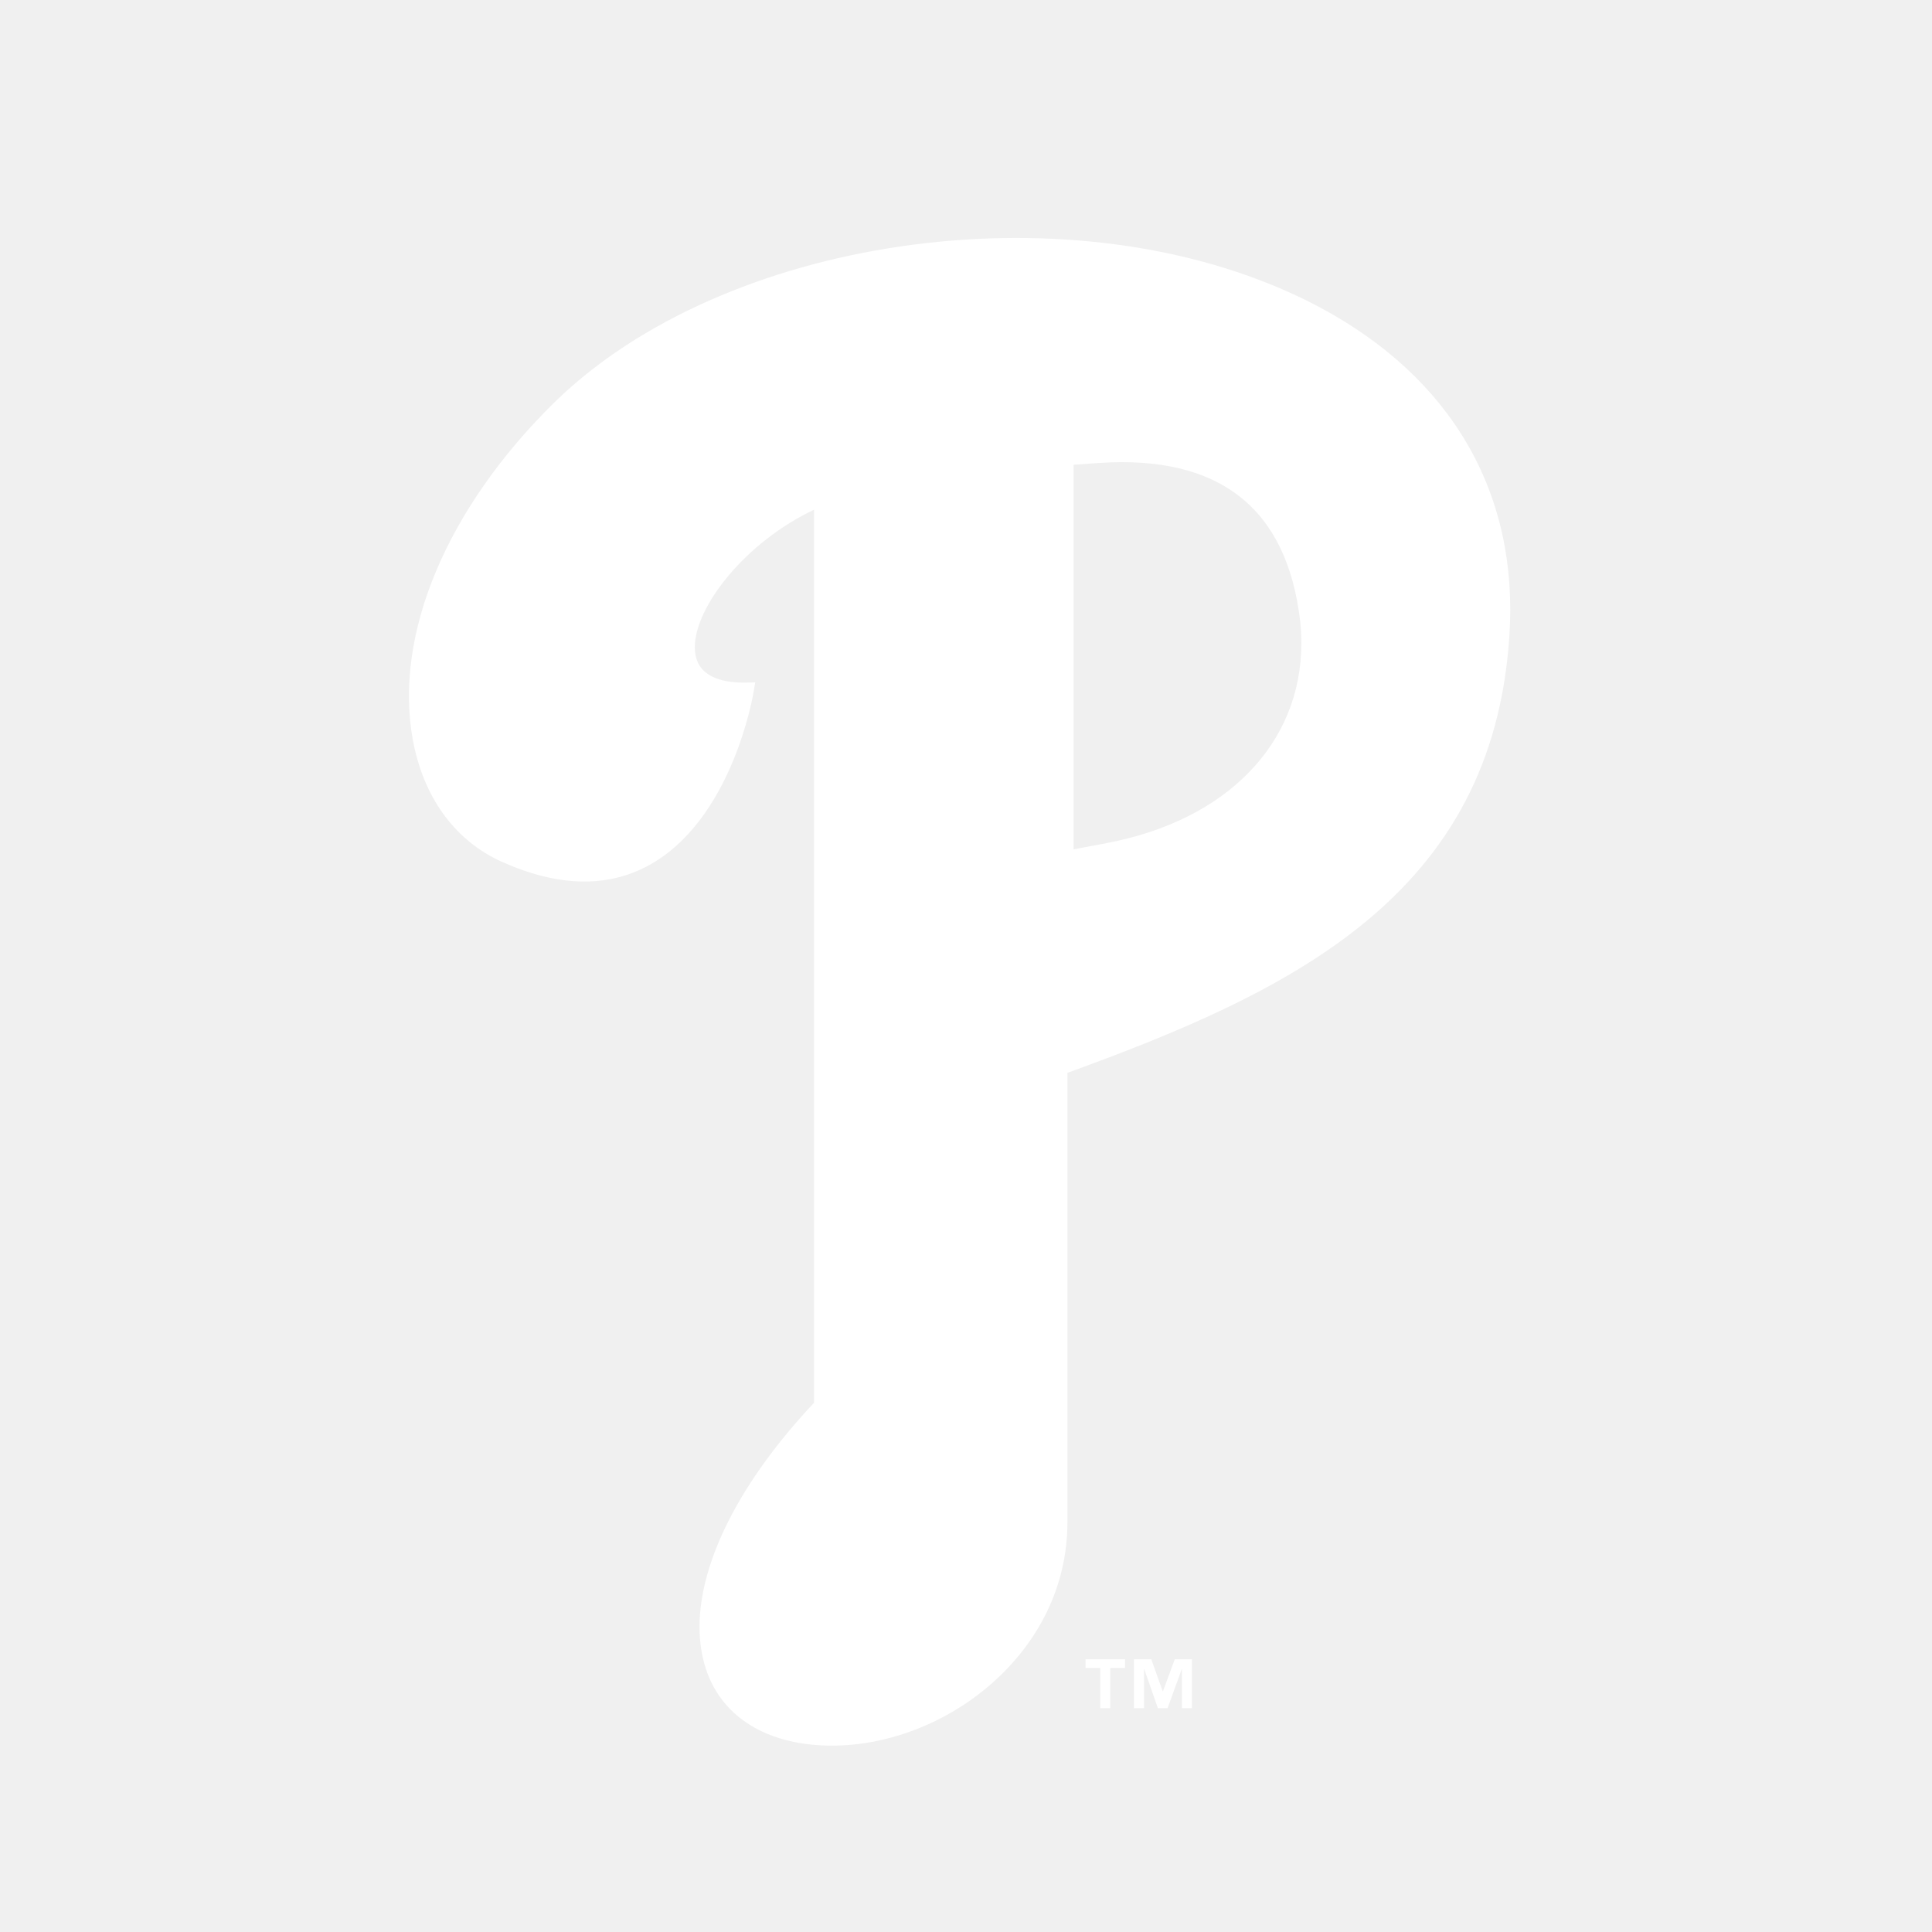
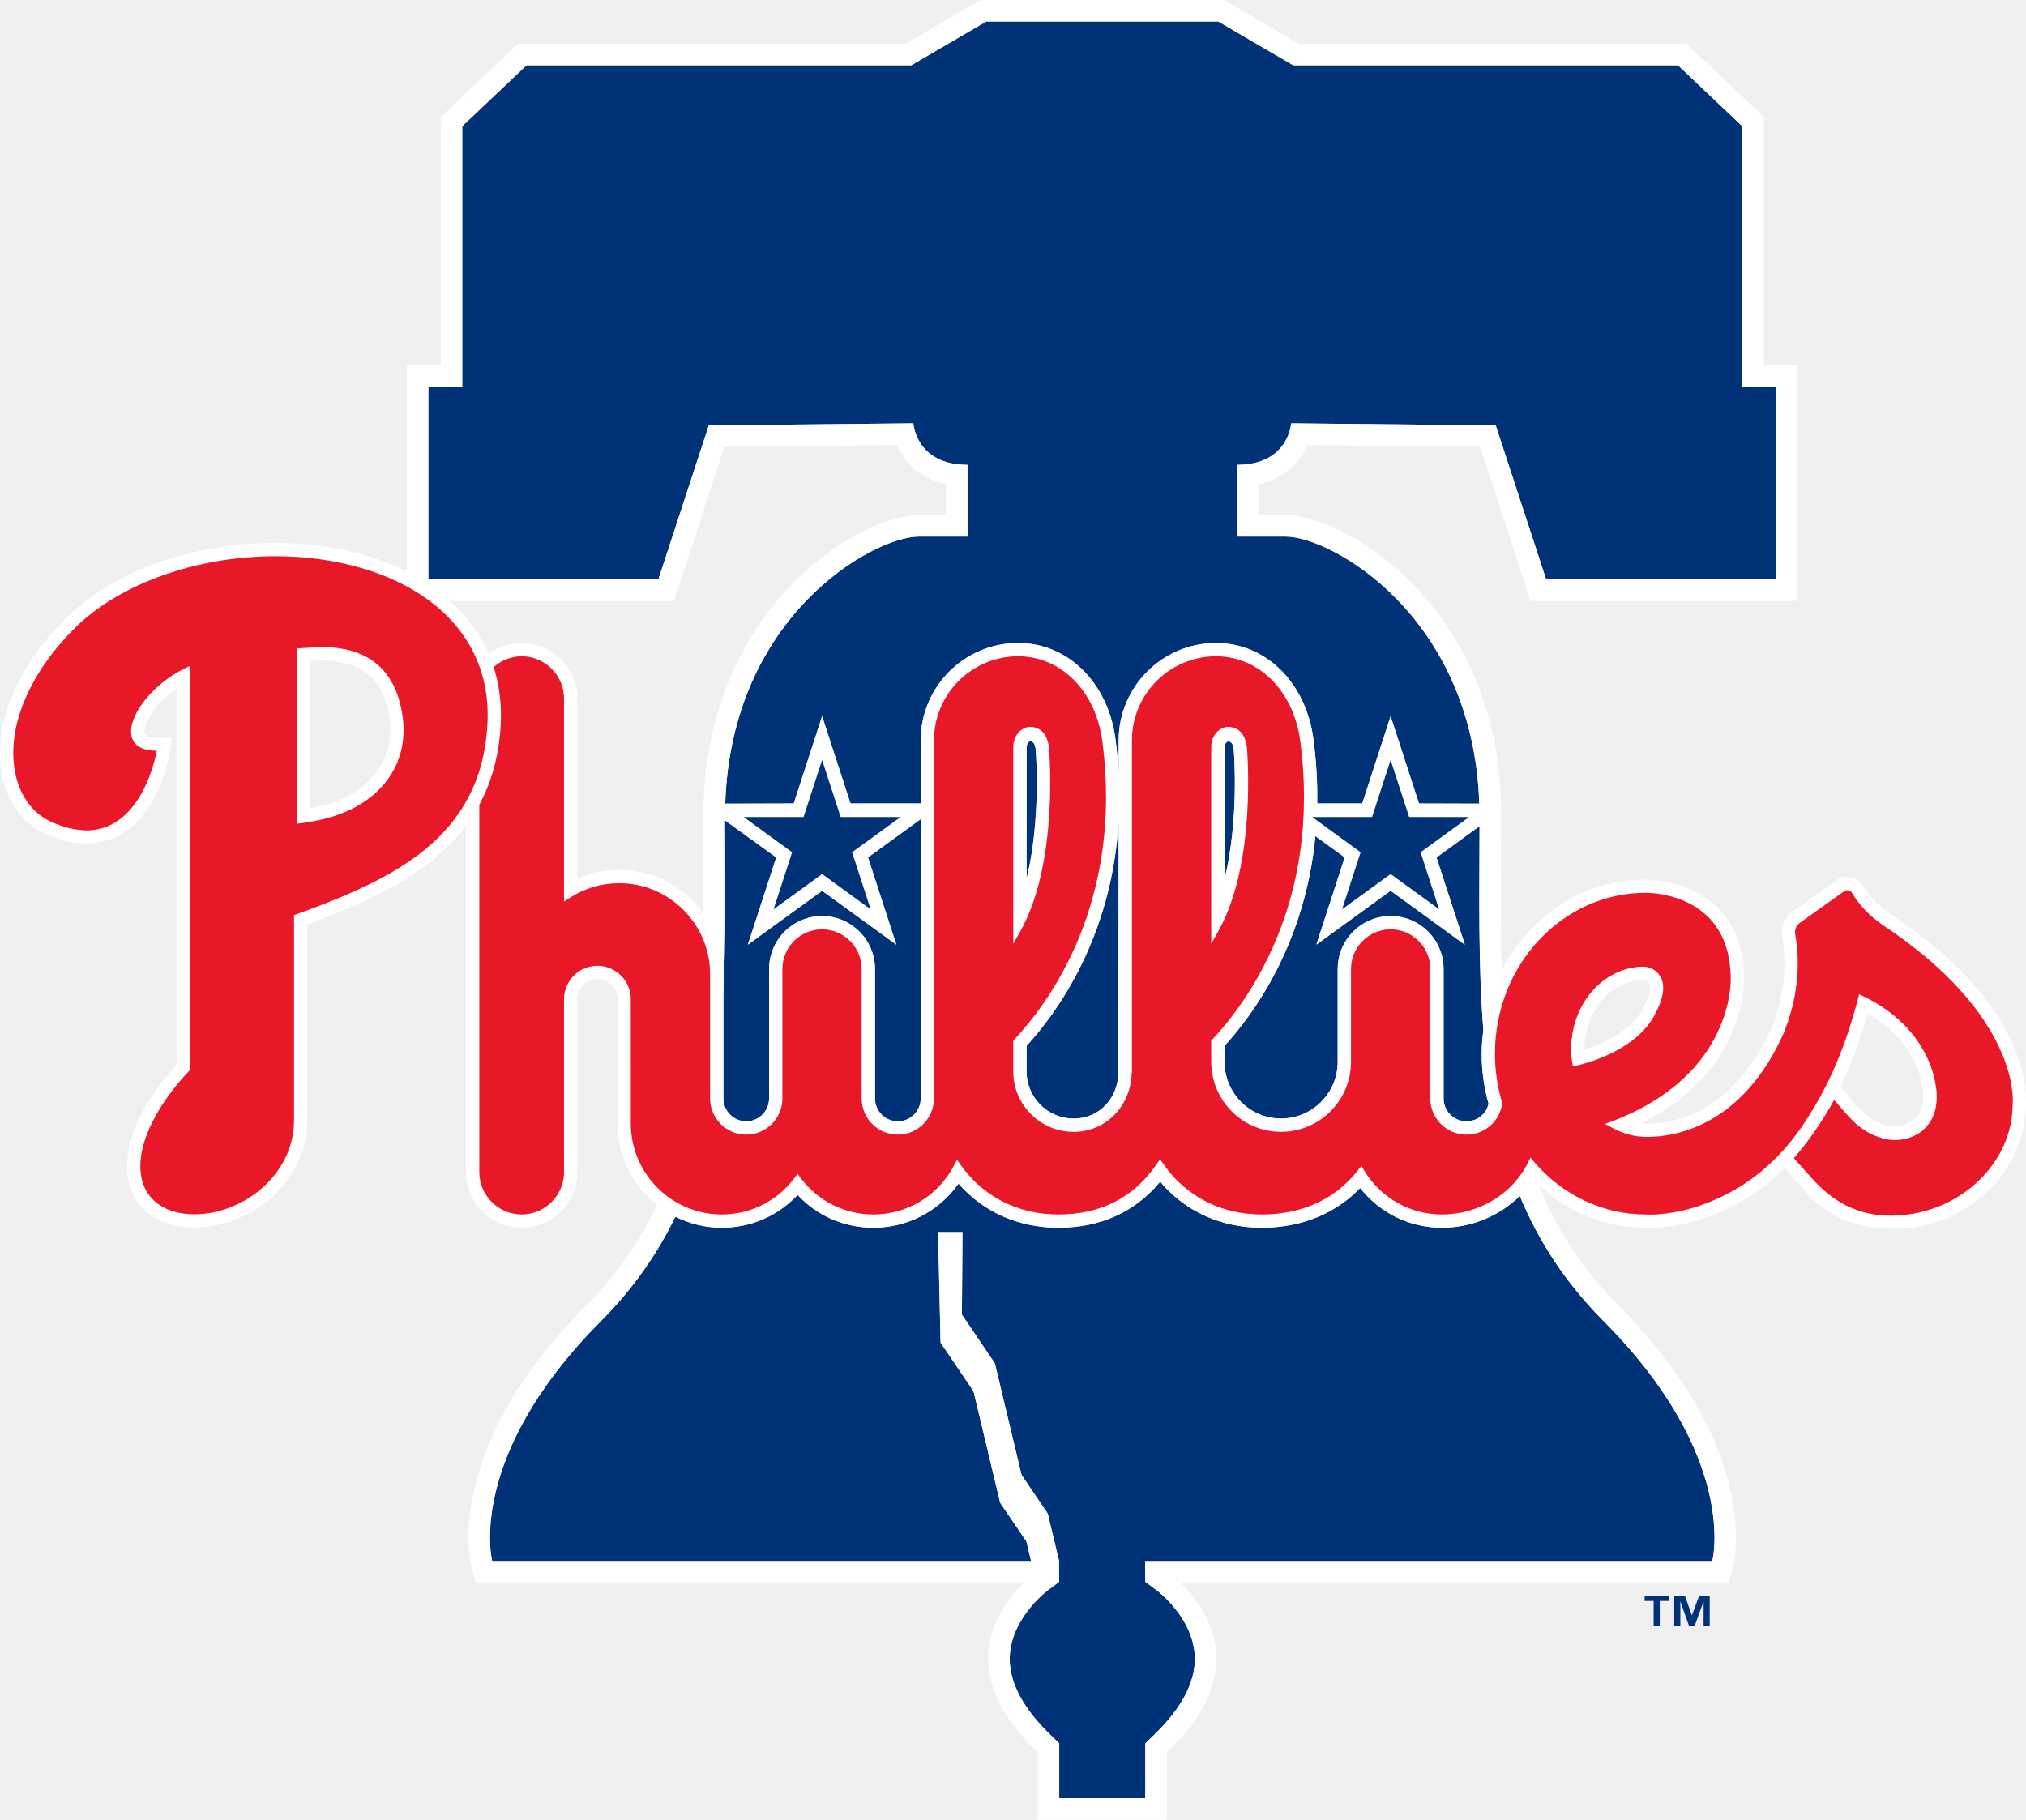
- <svg xmlns="http://www.w3.org/2000/svg" viewBox="0 0 300 300">
-   <path fill="#fff" d="M200.78 45.66c21.88 10.06 33.73 27.35 33.73 48.97 0 1.27-.04 2.56-.12 3.86-2.49 40.58-33.8 55.44-68.64 68.1v69.8c0 9.76-4.4 18.84-12.41 25.58-8.34 7.03-19.58 10.35-29.32 8.66-7.27-1.28-12.39-5.35-14.4-11.46-.67-2.04-1-4.23-1-6.55 0-10.12 6.31-22.6 17.78-34.79V79.15c-10.66 5.04-18.51 15.06-18.51 21.35 0 .47.05.92.14 1.35.75 3.55 4.71 4.21 7.9 4.14l1.34-.03-.22 1.32c-.13.82-3.42 20.15-16.42 27.15-6.41 3.46-14.05 3.26-22.68-.6-7.33-3.29-12.25-10.07-13.87-19.08-2.92-16.34 5.33-35.9 22.07-52.33 26.25-25.58 78.73-33.25 114.62-16.76Zm-29.03 85.27c18.77-3.51 30.32-15.51 30.32-31.03 0-1.12-.05-2.27-.18-3.44-2.04-17.56-12.54-25.82-31.2-24.57 0 0-2.67.18-3.98.27v59.72l5.05-.94Zm-3.19 126.72h6.13V259h-2.29v6.24h-1.55V259h-2.29Zm13.86 0h2.67v7.6h-1.55v-6.06h-.04l-2.2 6.06h-1.5l-2.12-6.06h-.04v6.06h-1.56v-7.6h2.69l1.77 4.96h.05Z" />
+ <svg xmlns="http://www.w3.org/2000/svg" enable-background="new 0 0 231.597 208.032" viewBox="0 0 231.597 208.032">
+   <g fill="#003278">
+     <path d="m81.024 48.633 23.38-.235s.286 4.746 6.192 4.746v8.197h-5.56c-5.206 0-21.439 9.051-22.135 30.535l7.835-.021 3.241-9.977 3.242 9.977h8.029v-7.21c0-6.14 4.995-11.137 11.136-11.137 5.695 0 10.271 4.52 11.127 10.992.175 1.324.296 2.613.366 3.867v-3.721c0-6.14 4.995-11.137 11.136-11.137 5.695 0 10.271 4.52 11.127 10.992.342 2.586.468 5.035.433 7.355h5.151l3.242-9.977 3.241 9.977 6.896.02c-.697-21.483-16.93-30.535-22.136-30.535h-5.56v-8.197c5.905 0 6.192-4.746 6.192-4.746l23.379.235 5.764 17.608h26.296v-22h-3.874v-29.812l-7.348-6.966h-43.979l-8.576-5.003h-26.519l-8.576 5.003h-43.98l-7.348 6.966v29.812h-3.874v22h26.296z" />
+     <path d="m169.134 94.451-4.925 3.57 3.241 9.977-8.486-6.167-8.488 6.166 3.242-9.976-3.351-2.435c-1.196 12.396-7.149 20.449-10.392 23.982v1.823c0 3.576 2.897 6.485 6.458 6.485 3.576 0 6.485-2.909 6.485-6.485v-10.618c0-3.335 2.714-6.05 6.05-6.05s6.051 2.715 6.051 6.05v14.808c0 1.44 1.173 2.613 2.614 2.613 1.223 0 2.256-.826 2.535-1.996-.527-1.86-.793-3.791-.793-5.744 0-.917.079-1.813.193-2.698-.596-7.345-.449-15.131-.434-23.305z" />
+     <path d="m102.633 128.194c1.441 0 2.614-1.172 2.615-2.612v-10.427-21.511l-6.025 4.378 3.241 9.976-8.487-6.166-8.486 6.166 3.241-9.976-5.864-4.241c.006 6.937.124 13.598-.177 19.949v1.979 9.874c.001 1.44 1.173 2.612 2.614 2.612 1.442 0 2.614-1.172 2.614-2.613v-14.808c0-3.335 2.715-6.05 6.051-6.05s6.05 2.715 6.05 6.05v14.808c0 1.44 1.172 2.612 2.613 2.612z" />
+     <path d="m118.393 85.675c-.065-.621-.276-.92-.611-.92-.246 0-.434.307-.434.787v14.92c1.652-6.703 1.092-14.206 1.045-14.787z" />
+     <path d="m141.033 85.68c-.066-.621-.277-.919-.612-.919-.246 0-.434.306-.434.786v14.92c1.652-6.703 1.093-14.205 1.046-14.787z" />
+     <path d="m117.348 122.493c0 2.971 2.417 5.388 5.389 5.388 2.914 0 5.112-2.316 5.112-5.388l.027-25.957v-2.682c-.778 13.383-7.137 22.018-10.528 25.714z" />
+     <path d="m164.839 140.358c-3.702 0-7.102-1.674-9.351-4.543-2.817 2.941-6.752 4.543-11.234 4.543-4.687 0-8.762-1.859-11.63-5.269-2.842 3.454-6.827 5.269-11.617 5.269-4.576 0-8.58-1.779-11.436-5.045-2.216 3.147-5.814 5.045-9.731 5.045-3.329 0-6.418-1.351-8.664-3.748-2.248 2.397-5.336 3.748-8.665 3.748-1.909 0-3.709-.462-5.31-1.264-2.036 4.204-4.787 8.193-8.52 11.947-15.518 15.606-12.414 27.422-12.414 27.422h61.603l-.538-2.248c-.846-1.237-2.994-4.404-2.994-4.404l-3.053-12.759c-.963-1.424-3.764-5.565-3.764-5.565l-.288-12.631h2.787l-.063 9.433c.96 1.418 3.763 5.564 3.763 5.564l3.055 12.765c.845 1.242 2.994 4.421 2.994 4.421l1.296 5.418-.001.008v2.381l-1.359 1.019c-.04.03-3.996 3.027-4.267 7.308-.02.16-.02.316-.02.475 0 2.768 1.559 5.681 4.641 8.667l1.024.995v6.264h9.84v-6.264l1.024-.995c3.082-2.987 4.641-5.899 4.641-8.667 0-.159 0-.315-.02-.475-.27-4.281-4.226-7.278-4.267-7.308l-1.379-1.034-.022-2.366h64.838s3.104-11.816-12.414-27.422c-4.429-4.454-7.482-9.236-9.589-14.318-2.3 2.265-5.494 3.633-8.896 3.633z" />
+     <path d="m188.001 183.023h1.03v2.811h.699v-2.811h1.032v-.61h-2.761z" />
+     <path d="m193.412 184.648h-.018l-.796-2.235h-1.211v3.421h.698v-2.724h.019l.955 2.724h.677l.99-2.724h.017v2.724h.697v-3.421h-1.201z" />
+   </g>
+   <path d="m189.129 116.071c1.046-1.929 1.273-3.417.674-4.423-.498-.838-1.292-1.212-2.359-1.132-4.678.356-8.184 4.888-7.812 10.161.02.292.061.569.097.802l.069.441.435-.101c1.549-.359 6.775-1.838 8.896-5.748zm-8.004 3.925c-.038-4.187 2.75-7.703 6.426-7.962.319-.033.786.067.946.393.193.391.376.928-.704 2.919-1.437 2.649-4.763 4.043-6.668 4.65z" fill="#fff" />
+   <path d="m119.902 85.341c-.302-1.951-1.459-2.243-2.12-2.243-1.077 0-1.954 1.034-1.954 2.306v7.406 3.788 9.722 1.572l.776-1.367c4.433-7.822 3.349-20.616 3.298-21.184zm-2.554.201c0-.48.188-.787.434-.787.335 0 .547.299.611.92.047.581.607 8.083-1.045 14.787z" fill="#fff" />
+   <path d="m36.769 73.973c-.381 0-2.852.153-2.852.153l.004 20.05c.724-.087 1.631-.232 2.113-.332 6.229-1.165 10.099-5.15 10.099-10.398 0-.389-.021-.777-.061-1.156-.643-5.519-3.773-8.318-9.303-8.317zm-1.014 18.377-.317.06v-16.863s.983-.054 1.331-.054c4.698 0 7.247 2.281 7.793 6.973.034.314.051.647.051.981 0 4.469-3.394 7.881-8.858 8.903z" fill="#fff" />
+   <path d="m230.081 119.401c-2.315-5.337-7.095-10.329-14.019-14.916l-.035-.025c-2.085-1.473-2.965-3.105-2.965-3.105l-.104-.157c-.397-.595-1.06-.948-1.777-.948-.45 0-.881.137-1.247.397l-5.05 3.595c-.898.64-1.357 1.748-1.166 2.825.592 3.366.198 6.848-1.173 10.348-3.1 7.018-8.303 11.043-14.275 11.043-.23 0-.458-.012-.685-.036 5.817-2.862 8.691-6.752 10.1-9.687 1.706-3.554 1.687-6.474 1.68-6.792-.01-11.265-10.772-11.394-11.231-11.394l-.063.001c-7.061-.001-13.225 4.197-16.405 10.373-.123-4.087-.105-8.312-.086-12.666.008-1.635.015-3.287.015-4.955.158-23.814-17.846-34.421-24.628-34.421h-3.1v-3.527c3.125-.68 4.812-2.637 5.606-4.476l19.717.198 5.215 15.931.554 1.695h1.783 26.296 2.46v-2.46-22.001-2.46h-2.46-1.413v-27.353-1.057l-.767-.728-7.348-6.966-.712-.674h-.981-43.314l-8.002-4.667-.575-.336h-.665-26.519-.665l-.575.336-8.002 4.667h-43.313-.982l-.711.674-7.348 6.966-.767.728v1.057 27.353h-1.413-2.46v2.46 21.111c-.249-.124-.486-.258-.743-.377-4.136-1.901-9.077-2.905-14.287-2.905-9.463 0-18.379 3.183-23.849 8.514-5.654 5.549-8.428 12.214-7.423 17.834.586 3.273 2.392 5.757 5.1 6.955 1.801.798 3.119 1.046 4.55 1.046 1.328 0 2.596-.277 3.729-.889 4.717-2.541 5.774-9.226 5.819-9.512 0 0 .194-1.084.203-1.741-.272.024-1.08.068-1.754.054-.461-.009-1.241-.081-1.327-.49-.015-.071-.022-.138-.022-.207 0-1.161 1.393-3.36 3.748-4.97v42.997c-3.695 4.028-5.725 8.148-5.725 11.636 0 .873.127 1.699.378 2.455.78 2.371 2.732 3.944 5.494 4.43.599.104 1.22.156 1.848.156 2.994 0 6.091-1.162 8.497-3.188 2.831-2.381 4.388-5.606 4.388-9.081v-22.385c7.071-2.604 13.974-5.709 18.147-11.301v39.611c0 3.508 2.853 6.36 6.359 6.36 3.507 0 6.36-2.853 6.36-6.36v-19.816c.017-1.234 1.048-2.251 2.299-2.251 1.266 0 2.296 1.03 2.296 2.297l.002 13.385-.002.825c0 3.77 1.765 7.131 4.507 9.317-1.94 4.086-4.573 7.944-8.162 11.552-16.323 16.414-13.191 29.242-13.049 29.779l.482 1.836h1.898 60.794c-1.466 1.438-3.813 4.296-4.074 8.029-.029.276-.029.515-.029.695 0 3.458 1.813 6.969 5.389 10.434l.276.267v5.224 2.46h2.46 9.84 2.46v-2.46-5.224l.278-.269c3.574-3.464 5.387-6.975 5.387-10.433 0-.18 0-.419-.029-.695-.261-3.732-2.608-6.59-4.074-8.029h60.794 1.898l.482-1.836c.142-.538 3.273-13.365-13.049-29.779-4.227-4.25-7.135-8.844-9.137-13.754 3.362 3.056 7.657 4.794 12.122 4.804.092.006.293.017.586.017 1.127 0 4.138-.166 7.731-1.706 2.857-1.188 5.415-2.913 7.654-5.148.265.305.997 1.148 1.971 2.291 2.704 3.172 5.856 4.76 10.902 4.665 8.03-.152 14.666-6.563 14.7-14.201-.009-1.865-.088-3.573-1.518-6.869zm-59.913 6.796c-.279 1.17-1.312 1.996-2.535 1.996-1.441 0-2.614-1.172-2.614-2.613v-14.808c0-3.335-2.715-6.05-6.051-6.05s-6.05 2.715-6.05 6.05v10.618c0 3.576-2.909 6.485-6.485 6.485-3.561 0-6.458-2.909-6.458-6.485v-1.823c3.243-3.534 9.196-11.587 10.392-23.982l3.351 2.435-3.242 9.976 8.488-6.166 8.486 6.167-3.241-9.977 4.925-3.57c-.015 8.174-.161 15.96.434 23.304-.114.885-.193 1.781-.193 2.698 0 1.955.266 3.885.793 5.745zm-20.172-32.794h6.851l2.117-6.516 2.116 6.516h.001 6.851l-5.542 4.027 2.116 6.516-5.542-4.027-5.543 4.027 2.117-6.516zm-101.031-49.162h3.874v-29.812l7.348-6.966h43.979l8.576-5.003h26.519l8.576 5.003h43.979l7.348 6.966v29.812h3.874v22h-26.296l-5.764-17.608-23.379-.235s-.286 4.746-6.192 4.746v8.197h5.56c5.206 0 21.439 9.051 22.136 30.535l-6.896-.02-3.241-9.977-3.242 9.977h-5.151c.035-2.32-.091-4.769-.433-7.355-.855-6.471-5.431-10.992-11.127-10.992-6.14 0-11.136 4.996-11.136 11.137v3.721c-.071-1.254-.192-2.543-.366-3.867-.855-6.471-5.431-10.992-11.127-10.992-6.14 0-11.136 4.996-11.136 11.137v7.21h-8.029l-3.242-9.977-3.241 9.977-7.835.021c.696-21.484 16.929-30.535 22.135-30.535h5.56v-8.197c-5.905 0-6.192-4.746-6.192-4.746l-23.38.235-5.763 17.608h-26.296zm78.911 49.613v2.682l-.027 25.957c0 3.072-2.198 5.388-5.112 5.388-2.972 0-5.389-2.417-5.389-5.388v-2.924c3.391-3.696 9.751-12.331 10.528-25.715zm-33.906 10.87c-3.336 0-6.051 2.715-6.051 6.05v14.808c0 1.44-1.172 2.613-2.614 2.613-1.44 0-2.613-1.171-2.614-2.612v-9.874-1.979c.3-6.351.182-13.011.177-19.949l5.864 4.241-3.241 9.976 8.486-6.166 8.487 6.166-3.241-9.976 6.025-4.378v21.512 10.427c-.001 1.439-1.173 2.612-2.615 2.612-1.441 0-2.613-1.172-2.614-2.613v-14.808c0-3.336-2.713-6.05-6.049-6.05zm-8.961-11.321h6.851l2.117-6.516 2.117 6.516h6.851l-5.542 4.027 2.117 6.516-5.543-4.027-5.542 4.027 2.116-6.516zm-9.748-24.701h1.782l.555-1.695 5.215-15.931 19.717-.198c.793 1.84 2.481 3.797 5.606 4.476v3.527h-3.101c-6.782 0-24.628 10.584-24.628 34.421 0 1.668.007 3.32.014 4.955.009 2.083.017 4.134.011 6.157-2.167-3-5.684-4.964-9.66-4.964-1.654 0-3.276.343-4.778 1.003v-20.584c0-3.506-2.853-6.36-6.36-6.36-1.408 0-2.708.466-3.763 1.245-.971-2.275-2.456-4.303-4.39-6.052zm-41.379 35.822-.273.1v23.448c0 3.019-1.366 5.831-3.847 7.918-2.136 1.799-4.876 2.83-7.517 2.83-.542 0-1.075-.044-1.585-.132-2.185-.384-3.717-1.596-4.316-3.412-.199-.602-.3-1.268-.3-1.977 0-3.147 2.045-7.127 5.613-10.917l.112-.121v-45.5-.655l-.592.279c-3.358 1.591-6.196 4.912-6.196 7.25 0 .174.018.349.054.52.129.62.667 1.662 2.804 1.662h.083c-.118.666-1.226 6.309-5.062 8.377-.91.491-1.916.739-2.988.739-1.588-.075-2.504-.339-3.947-.945-2.23-1.001-3.73-3.074-4.226-5.838-.917-5.125 1.696-11.285 6.987-16.477 5.116-4.985 13.848-8.082 22.789-8.082 4.993 0 9.713.956 13.652 2.766 6.848 3.147 10.619 8.613 10.619 15.388 0 .445-.012.843-.036 1.22-.79 12.875-10.776 17.544-21.828 21.559zm149.441 46.517c15.518 15.606 12.414 27.422 12.414 27.422h-64.838l.022 2.366 1.379 1.034c.04.03 3.997 3.027 4.267 7.308.02.16.02.316.02.475 0 2.768-1.559 5.681-4.641 8.667l-1.024.995v6.264h-9.84v-6.264l-1.024-.995c-3.082-2.987-4.641-5.899-4.641-8.667 0-.159 0-.315.02-.475.27-4.281 4.226-7.278 4.267-7.308l1.359-1.019v-2.381l.001-.008-1.296-5.418s-2.15-3.178-2.994-4.421l-3.055-12.765s-2.803-4.145-3.763-5.564l.063-9.433h-2.787l.288 12.631s2.801 4.141 3.764 5.565l3.053 12.759s2.147 3.167 2.994 4.404l.538 2.248h-61.604s-3.104-11.816 12.414-27.422c3.734-3.755 6.484-7.744 8.52-11.947 1.602.801 3.401 1.264 5.31 1.264 3.329 0 6.418-1.351 8.665-3.748 2.247 2.397 5.335 3.748 8.664 3.748 3.917 0 7.514-1.898 9.731-5.045 2.857 3.266 6.861 5.045 11.436 5.045 4.79 0 8.775-1.815 11.617-5.269 2.868 3.41 6.943 5.269 11.63 5.269 4.482 0 8.416-1.602 11.234-4.543 2.25 2.869 5.649 4.543 9.351 4.543 3.402 0 6.597-1.368 8.895-3.635 2.109 5.084 5.161 9.866 9.591 14.32zm46.753-24.846v.025c0 3.324-1.435 6.488-4.041 8.911-2.534 2.355-5.772 3.647-9.137 3.825-3.601.19-6.772-.946-9.638-4.109-1.545-1.706-2.194-2.446-2.194-2.446 2.816-3.216 4.6-6.666 4.6-6.666 1.614 1.804 2.764 3.603 5.565 4.409 2.545.732 6.171-.588 6.171-4.746.002-.076.042-1.889-.977-4.225-.935-2.142-2.983-5.144-7.421-7.29l-.448-.195-.038-.013-.118.492c-1.305 5.039-3.112 9.412-5.373 13.005-2.863 4.786-6.649 8.181-11.255 10.098-3.335 1.428-6.099 1.583-7.133 1.583-.327 0-.508-.015-.508-.015l-.019-.002h-.017c-4.834 0-9.472-2.193-12.728-6.019l-.408-.48-.279.566c-1.775 3.604-5.638 5.934-9.839 5.934-3.666 0-6.993-1.882-8.898-5.038l-.311-.515-.371.475c-2.59 3.323-6.395 5.078-11.004 5.078-4.699 0-8.712-2.066-11.299-5.818l-.344-.499-.34.502c-2.612 3.858-6.401 5.815-11.264 5.815-4.642 0-8.626-2.024-11.214-5.7l-.395-.561-.313.609c-1.795 3.486-5.337 5.651-9.245 5.651-3.306 0-6.343-1.529-8.332-4.195l-.332-.446-.333.446c-1.988 2.666-5.026 4.195-8.332 4.195-5.672 0-10.298-4.565-10.397-10.214v-.187l-.002-14.364-.003-.004c-.084-2.032-1.762-3.659-3.814-3.659-2.077 0-3.79 1.69-3.818 3.771v19.817c0 2.668-2.172 4.839-4.84 4.839-2.669 0-4.84-2.171-4.84-4.839v-39.437-2.561c1.35-2.505 2.217-5.44 2.432-8.941.026-.405.038-.835.038-1.312 0-1.933-.284-3.765-.828-5.481.854-.759 1.967-1.236 3.198-1.236 2.668 0 4.84 2.172 4.84 4.84v22.434.764l.641-.416c1.691-1.1 3.647-1.681 5.656-1.681 5.735 0 10.4 4.665 10.4 10.399v4.339 9.876c.001 2.278 1.855 4.13 4.134 4.13s4.134-1.854 4.134-4.133v-14.807c0-2.498 2.032-4.53 4.53-4.53s4.529 2.033 4.529 4.53v14.807c0 2.28 1.855 4.133 4.134 4.133s4.133-1.853 4.134-4.132v-40.936c0-5.302 4.313-9.617 9.616-9.617 4.912 0 8.867 3.977 9.62 9.67 2.457 18.591-6.218 30.075-10.062 34.151l-.113.12v3.524c0 3.809 3.1 6.908 6.909 6.908 3.648 0 6.521-2.92 6.63-6.687l.03-.021v-38.048c0-5.302 4.314-9.617 9.616-9.617 4.912 0 8.867 3.977 9.62 9.67 2.457 18.591-6.219 30.075-10.062 34.151l-.113.12v2.422c0 4.414 3.579 8.006 7.977 8.006 4.414 0 8.006-3.591 8.006-8.006v-10.617c0-2.498 2.032-4.53 4.529-4.53 2.499 0 4.53 2.033 4.53 4.53v14.807c.001 2.28 1.855 4.133 4.134 4.133 2.055 0 3.771-1.474 4.081-3.506l.014-.091-.026-.09c-.536-1.8-.807-3.675-.807-5.573 0-10.137 7.715-18.384 17.206-18.385h.033c.994 0 9.709.278 9.71 9.903 0 .027.073 2.788-1.55 6.145-2.712 5.61-8.005 8.565-11.968 10.057l-.843.318.79.433c1.271.699 2.616 1.053 3.996 1.053 3.126 0 10.913-1.166 15.682-11.985 1.482-3.772 1.907-7.536 1.263-11.19-.089-.502.128-1.021.552-1.321l5.049-3.594c.108-.077.234-.117.365-.117.208 0 .399.1.509.266l.093.14c.119.223 1.061 1.897 3.357 3.519l.066.047c15.848 10.49 14.886 20.331 14.874 20.427zm-19.677-2.004c1.212-2.509 2.256-5.289 3.112-8.318 6.458 3.741 6.372 9.422 6.37 9.482v.031c-.146 3.408-3.149 3.897-5.28 2.903-.618-.287-1.826-1.224-2.786-2.358-.66-.779-1.198-1.461-1.416-1.74z" fill="#fff" />
+   <path d="m142.53 85.341c-.303-1.951-1.459-2.243-2.12-2.243-1.077 0-1.954 1.034-1.954 2.306v7.406 3.788 9.722 1.572l.776-1.367c4.434-7.822 3.35-20.616 3.298-21.184zm-2.543.206c0-.48.188-.786.434-.786.335 0 .547.298.612.919.047.582.606 8.083-1.046 14.786z" fill="#fff" />
+   <path d="m215.205 105.743-.066-.047c-2.296-1.621-3.238-3.296-3.357-3.519l-.093-.14c-.111-.166-.302-.266-.509-.266-.131 0-.257.04-.365.117l-5.049 3.594c-.424.301-.64.819-.552 1.321.644 3.654.219 7.418-1.263 11.19-4.769 10.819-12.556 11.985-15.682 11.985-1.38 0-2.725-.354-3.996-1.053l-.79-.433.843-.318c3.963-1.492 9.256-4.448 11.968-10.057 1.622-3.357 1.55-6.118 1.55-6.145-.001-9.625-8.717-9.903-9.71-9.903h-.034c-9.491.001-17.206 8.248-17.206 18.385 0 1.899.271 3.774.807 5.573l.026.09-.014.091c-.311 2.033-2.027 3.506-4.081 3.506-2.279 0-4.133-1.853-4.134-4.133v-14.807c0-2.498-2.032-4.53-4.53-4.53s-4.529 2.033-4.529 4.53v10.617c0 4.414-3.591 8.006-8.006 8.006-4.398 0-7.977-3.591-7.977-8.006v-2.422l.113-.12c3.843-4.075 12.52-15.56 10.062-34.151-.753-5.694-4.708-9.67-9.62-9.67-5.302 0-9.616 4.315-9.616 9.617v38.048l-.03.021c-.109 3.767-2.982 6.687-6.63 6.687-3.809 0-6.909-3.099-6.909-6.908v-3.524l.113-.12c3.844-4.075 12.52-15.56 10.062-34.151-.753-5.694-4.708-9.67-9.62-9.67-5.302 0-9.616 4.315-9.616 9.617v40.937c-.001 2.279-1.855 4.132-4.134 4.132s-4.134-1.853-4.134-4.133v-14.807c0-2.498-2.032-4.53-4.529-4.53-2.499 0-4.53 2.033-4.53 4.53v14.807c0 2.279-1.855 4.133-4.134 4.133s-4.133-1.852-4.134-4.13v-9.876-4.339c0-5.735-4.666-10.399-10.4-10.399-2.009 0-3.965.581-5.656 1.681l-.641.416v-.764-22.434c0-2.668-2.172-4.84-4.84-4.84-1.231 0-2.343.477-3.198 1.236.544 1.716.828 3.548.828 5.481 0 .477-.012.908-.038 1.312-.215 3.5-1.082 6.436-2.432 8.941v2.561 39.439c0 2.668 2.171 4.839 4.84 4.839 2.668 0 4.84-2.171 4.84-4.839v-19.817c.028-2.081 1.741-3.771 3.818-3.771 2.052 0 3.73 1.627 3.814 3.659l.003.004.002 14.364v.187c.099 5.649 4.725 10.214 10.397 10.214 3.307 0 6.344-1.529 8.332-4.195l.333-.446.332.446c1.989 2.666 5.027 4.195 8.332 4.195 3.908 0 7.451-2.165 9.245-5.651l.313-.609.395.561c2.588 3.676 6.572 5.7 11.214 5.7 4.863 0 8.652-1.956 11.264-5.815l.34-.502.344.499c2.587 3.752 6.6 5.818 11.299 5.818 4.609 0 8.414-1.755 11.004-5.078l.371-.475.311.515c1.906 3.155 5.233 5.038 8.898 5.038 4.201 0 8.064-2.329 9.839-5.934l.279-.566.408.48c3.255 3.826 7.894 6.019 12.728 6.019h.017l.019.002s.182.015.508.015c1.034 0 3.798-.154 7.133-1.583 4.606-1.917 8.392-5.312 11.255-10.098 2.261-3.593 4.067-7.966 5.373-13.005l.118-.492.038.013.448.195c4.439 2.147 6.486 5.149 7.421 7.29 1.02 2.335.979 4.149.977 4.225 0 4.158-3.625 5.479-6.171 4.746-2.801-.806-3.951-2.606-5.565-4.409 0 0-1.783 3.45-4.6 6.666 0 0 .649.74 2.194 2.446 2.866 3.162 6.037 4.298 9.638 4.109 3.365-.179 6.603-1.47 9.137-3.825 2.606-2.423 4.041-5.588 4.041-8.911v-.025l.003-.025c.019-.1.981-9.94-14.867-20.43zm-76.749.579v-9.722-3.788-7.406c0-1.272.877-2.306 1.954-2.306.662 0 1.818.292 2.12 2.243.051.568 1.136 13.362-3.299 21.185l-.776 1.367v-1.573zm-22.629 0v-9.722-3.788-7.406c0-1.272.877-2.306 1.954-2.306.662 0 1.819.292 2.12 2.243.051.568 1.136 13.362-3.299 21.185l-.776 1.367v-1.573zm63.97 15.599-.069-.441c-.036-.233-.077-.51-.097-.802-.372-5.273 3.134-9.805 7.812-10.161 1.067-.081 1.861.294 2.359 1.132.599 1.006.372 2.494-.674 4.423-2.121 3.91-7.347 5.389-8.897 5.749z" fill="#e81828" />
+   <path d="m153.421 103.946 5.543-4.027 5.542 4.027-2.116-6.516 5.542-4.027h-6.85-.001l-2.117-6.516-2.117 6.516h-6.851l5.542 4.027z" fill="#003278" />
+   <path d="m88.435 103.946 5.542-4.027 5.543 4.027-2.117-6.516 5.542-4.027h-6.85l-2.118-6.515-2.117 6.515h-6.851l5.542 4.027z" fill="#003278" />
+   <path d="m55.746 81.744c0-6.775-3.772-12.24-10.619-15.388-3.938-1.81-8.658-2.766-13.652-2.766-8.941 0-17.674 3.097-22.789 8.082-5.291 5.193-7.904 11.354-6.987 16.478.495 2.764 1.995 4.837 4.226 5.838 1.444.606 2.36.871 3.947.945 1.072 0 2.078-.248 2.988-.739 3.836-2.068 4.944-7.711 5.062-8.377-.027 0-.054 0-.083 0-2.138 0-2.675-1.042-2.804-1.662-.036-.171-.054-.346-.054-.52 0-2.338 2.838-5.659 6.196-7.25l.592-.279v.655 45.5l-.112.121c-3.568 3.79-5.613 7.77-5.613 10.917 0 .709.101 1.375.3 1.977.598 1.816 2.131 3.027 4.316 3.412.509.088 1.043.132 1.585.132 2.641 0 5.381-1.031 7.517-2.83 2.482-2.087 3.847-4.899 3.847-7.918v-23.448l.273-.1c11.052-4.015 21.038-8.684 21.828-21.56.024-.376.036-.775.036-1.22zm-19.711 12.101c-.482.1-1.389.245-2.113.332l-.004-20.05s2.471-.153 2.852-.153c5.53-.001 8.66 2.798 9.303 8.317.04.379.061.767.061 1.156-.001 5.248-3.87 9.232-10.099 10.398z" fill="#e81828" />
</svg>
